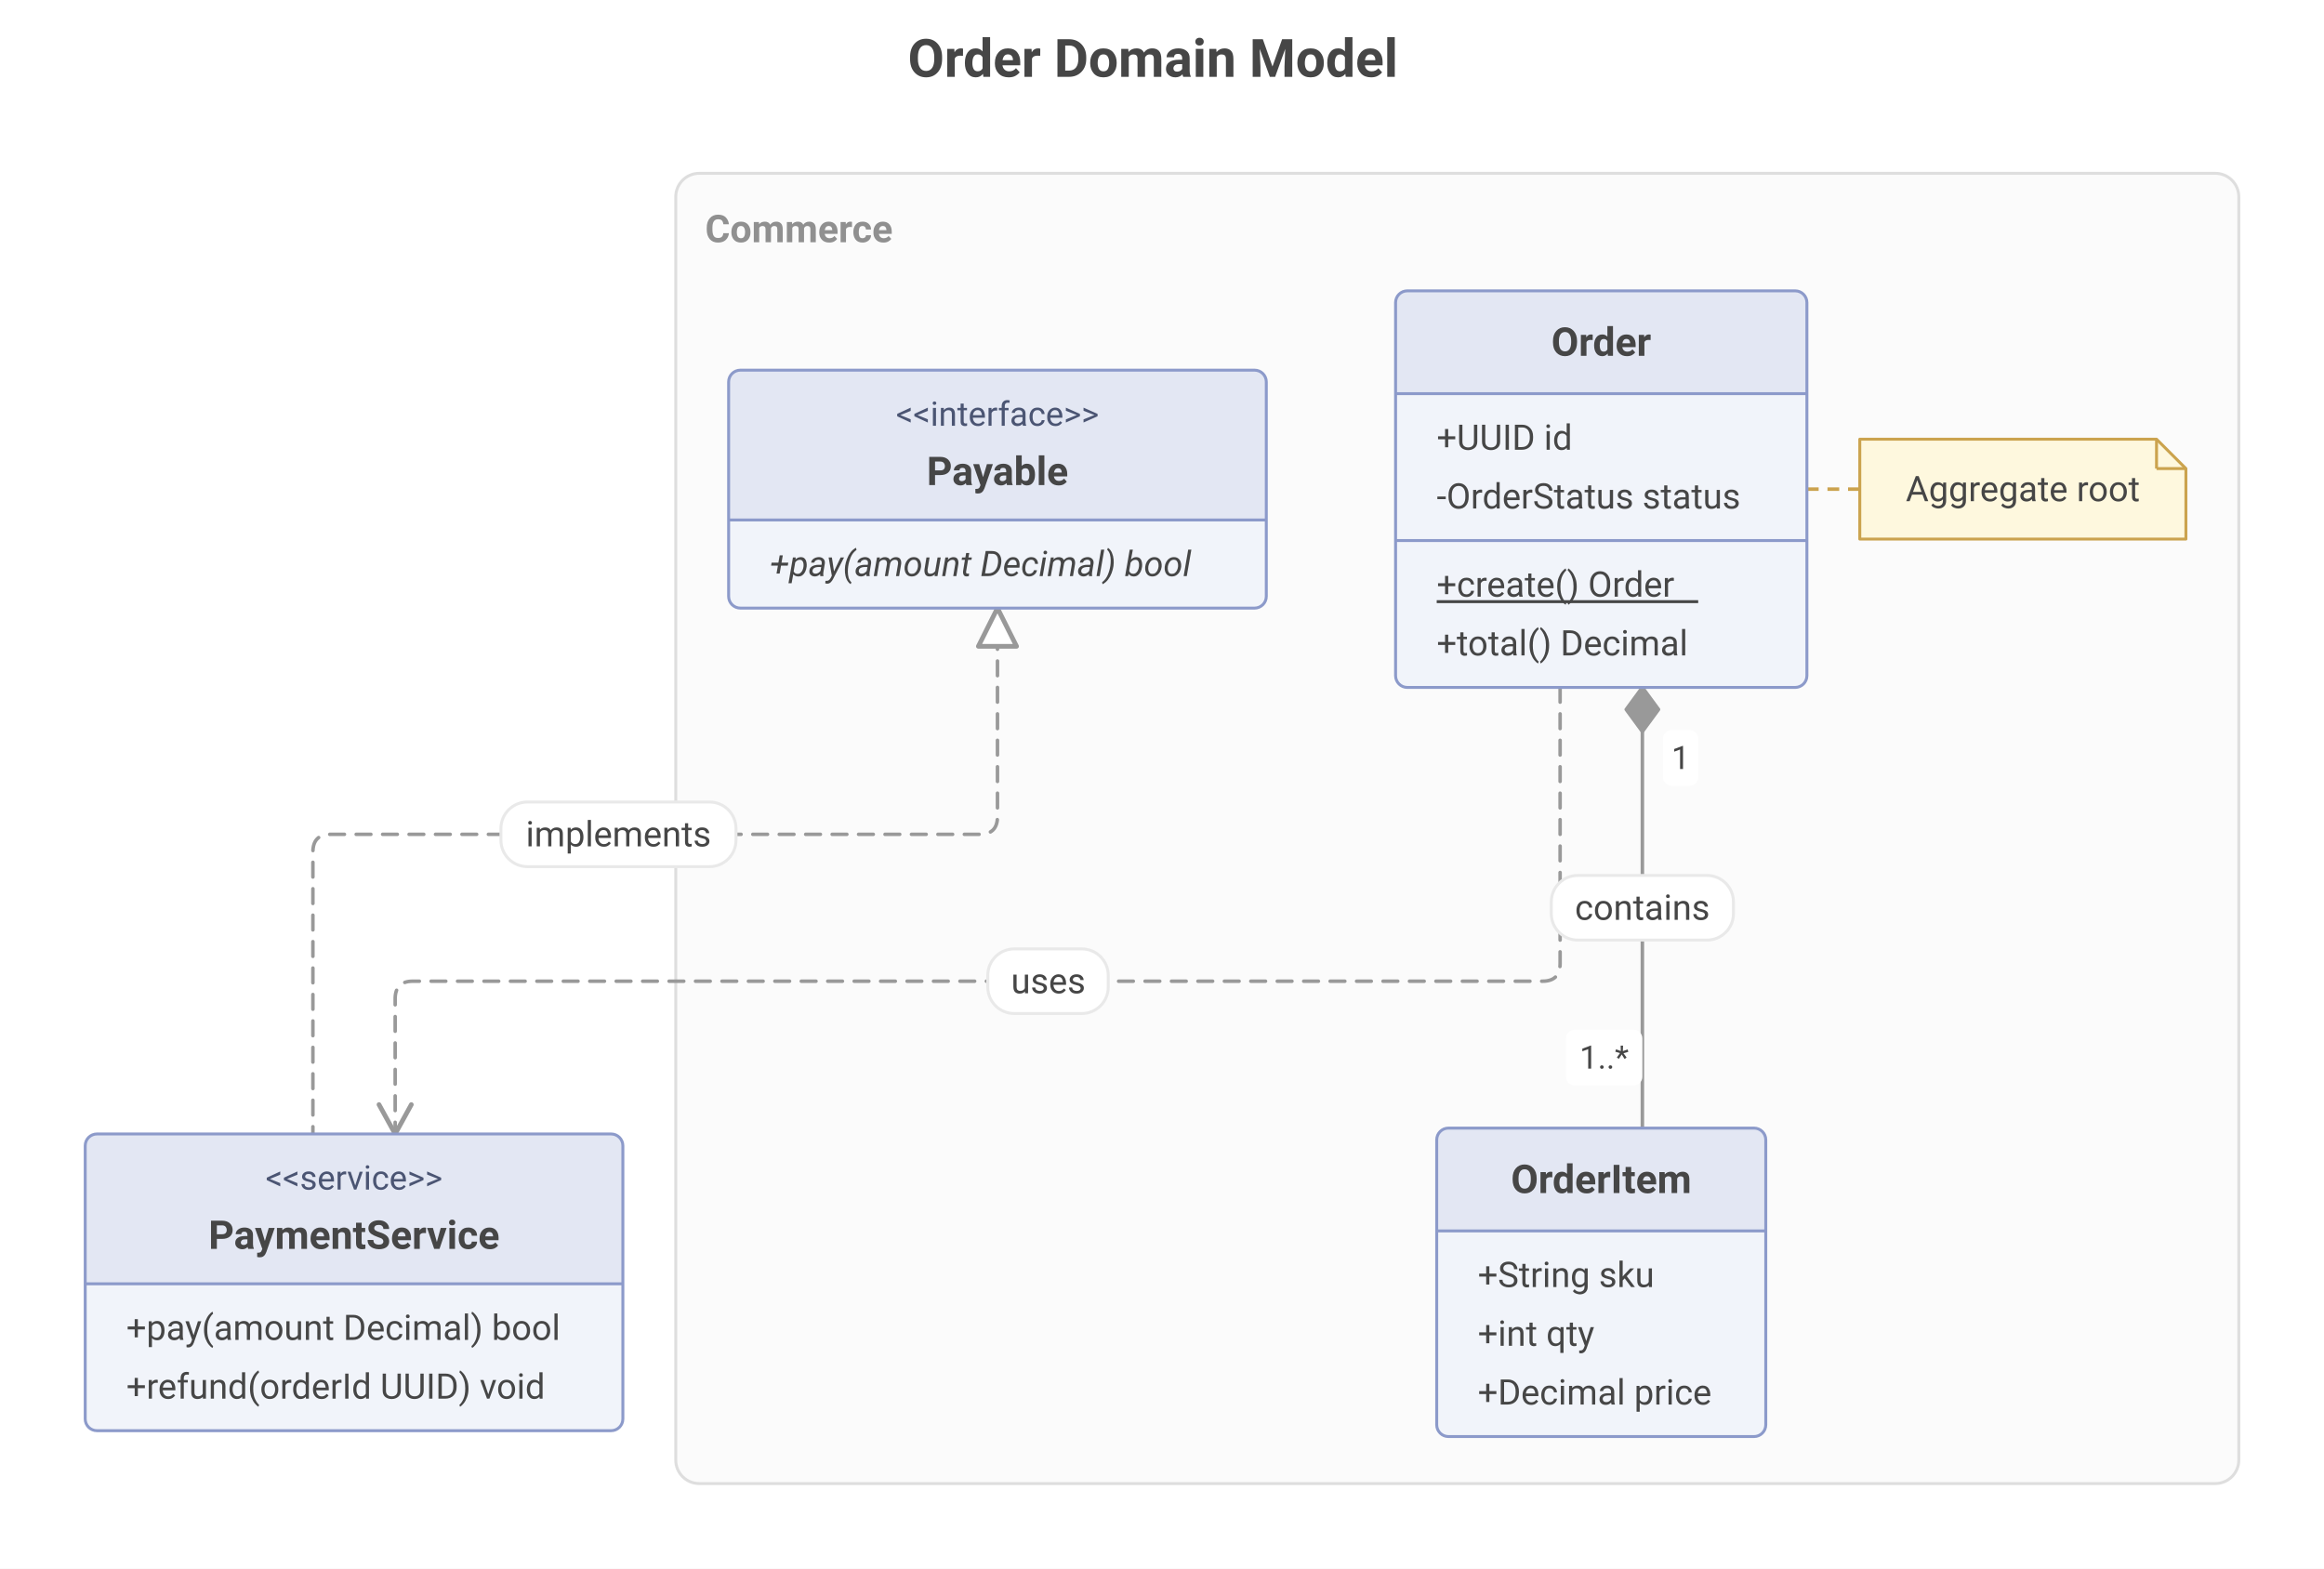
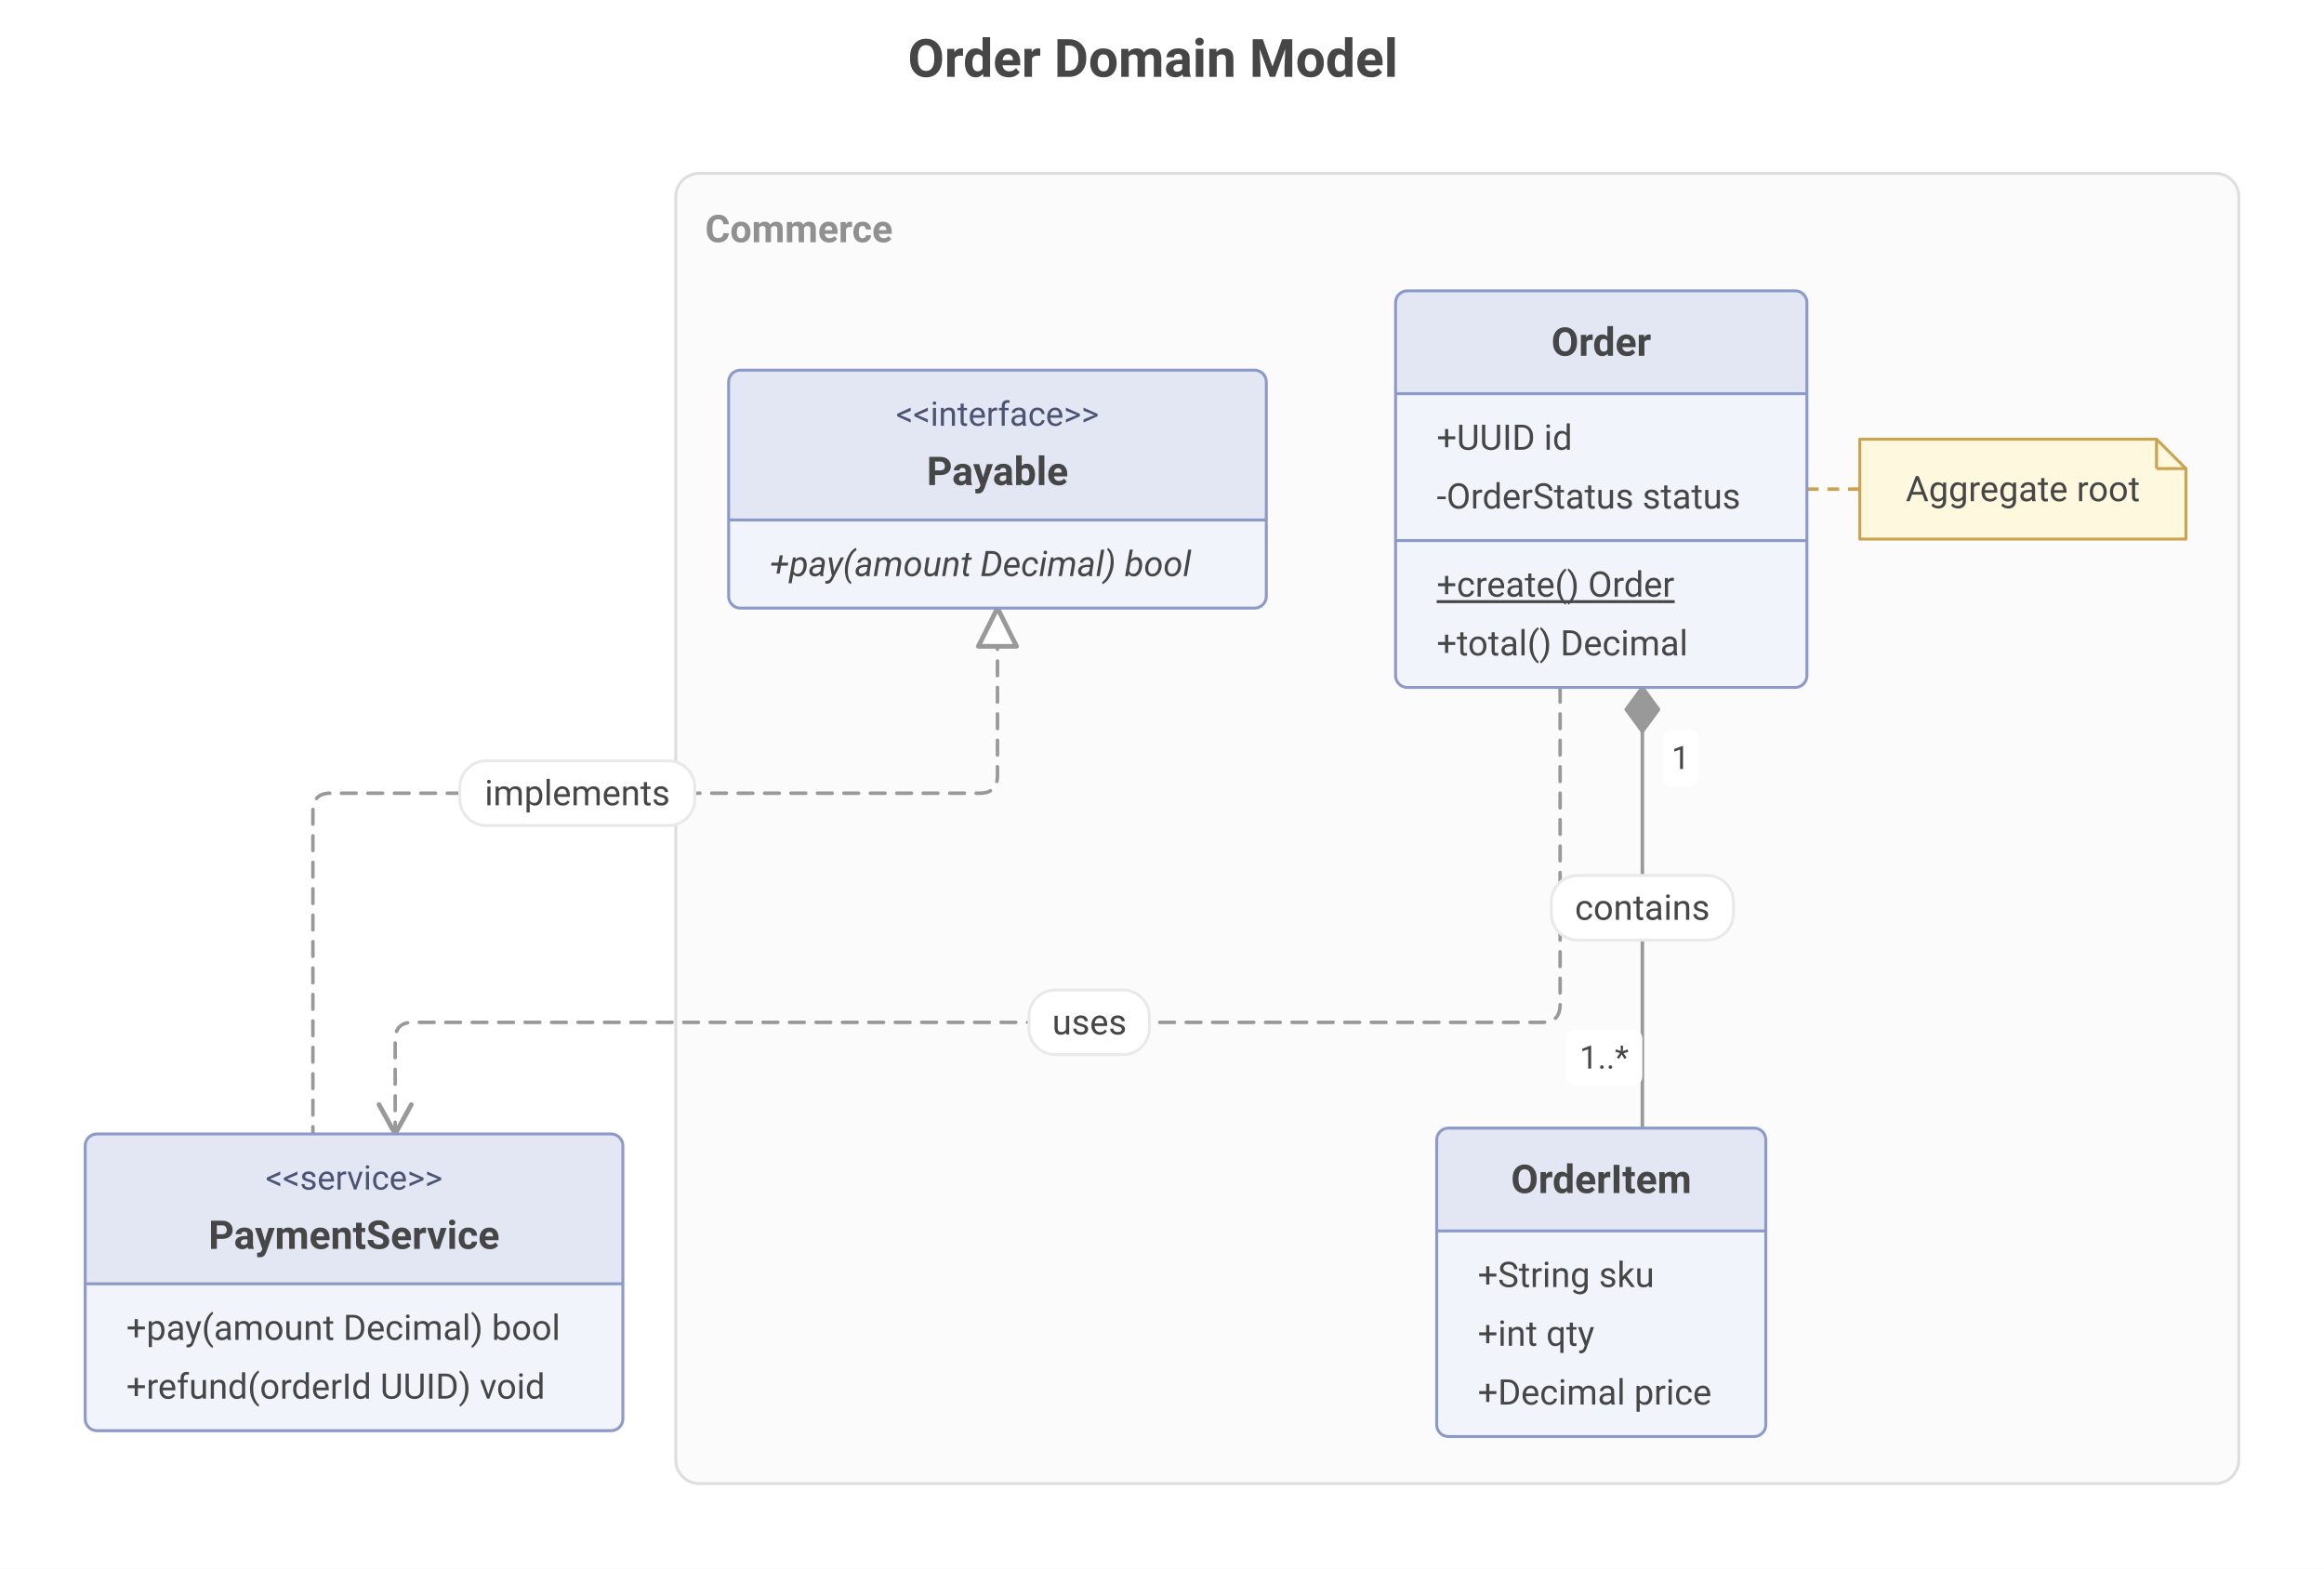
<svg xmlns="http://www.w3.org/2000/svg" width="791" height="534" viewBox="0 0 791 534">
  <rect x="0" y="0" width="791" height="534" fill="#FFFFFF" />
  <text font-size="18" x="309" y="20" font-weight="bold" dominant-baseline="central" font-family="Roboto" fill="#464646">
Order Domain Model
</text>
  <rect x="230" y="59" width="532" height="446" rx="8" ry="8" stroke="#DEDEDE" stroke-width="1" fill="#FBFBFB" />
  <text font-size="13" x="240" y="78" font-weight="bold" dominant-baseline="central" text-anchor="start" font-family="Roboto" fill="#909090">
Commerce
</text>
  <line stroke-width="1.2" x1="633" y1="166.5" x2="615" y2="166.5" stroke="#CBA34E" stroke-dasharray="4,3" />
-   <path d="M334.5 172 L334.5 243 Q334.5 249,328.5 249 L107.5 249 Q101.5 249,101.5 255 L101.5 351" transform="translate(5,35)" fill="none" stroke-width="1.2" stroke="#999999" stroke-dasharray="5,4" stroke-linecap="round" stroke-linejoin="round" />
+   <path d="M334.5 172 L334.5 229 Q334.5 235,328.5 235 L107.5 235 Q101.5 235,101.5 241 L101.5 351" transform="translate(5,35)" fill="none" stroke-width="1.2" stroke="#999999" stroke-dasharray="5,4" stroke-linecap="round" stroke-linejoin="round" />
  <path d="M334.5 172 L341 185 L328 185 Z" transform="translate(5,35)" fill="#FFFFFF" stroke-width="1.6" stroke="#999999" stroke-linejoin="round" />
  <path d="M554 199 L554 349" transform="translate(5,35)" fill="none" stroke-width="1.2" stroke="#999999" stroke-linecap="round" stroke-linejoin="round" />
  <path d="M554 199 L559.5 206.5 L554 214 L548.5 206.5 Z" transform="translate(5,35)" fill="#999999" stroke-width="1.2" stroke="#999999" stroke-linejoin="round" />
-   <path d="M526 199 L526 293 Q526 299,520 299 L135.5 299 Q129.5 299,129.5 305 L129.5 351" transform="translate(5,35)" fill="none" stroke-width="1.2" stroke="#999999" stroke-dasharray="5,4" stroke-linecap="round" stroke-linejoin="round" />
+   <path d="M526 199 L526 307 Q526 313,520 313 L135.5 313 Q129.5 313,129.5 319 L129.5 351" transform="translate(5,35)" fill="none" stroke-width="1.2" stroke="#999999" stroke-dasharray="5,4" stroke-linecap="round" stroke-linejoin="round" />
  <path d="M124 341 L129.5 351 L135 341" transform="translate(5,35)" fill="none" stroke-width="1.6" stroke="#999999" stroke-linecap="round" stroke-linejoin="round" />
  <rect x="566" y="248.5" width="12" height="19" rx="3" ry="3" fill="#FFFFFF" />
  <text font-size="11" x="572" y="258" dominant-baseline="central" text-anchor="middle" font-family="Roboto" fill="#464646">
1
</text>
  <rect x="533" y="350.5" width="26" height="19" rx="3" ry="3" fill="#FFFFFF" />
  <text font-size="11" x="546" y="360" dominant-baseline="central" text-anchor="middle" font-family="Roboto" fill="#464646">
1..*
</text>
-   <rect x="170.5" y="273" width="80" height="22" rx="9" ry="9" stroke="#E9E9E9" stroke-width="1" fill="#FFFFFF" />
-   <text font-size="12" x="210.5" y="284" dominant-baseline="central" text-anchor="middle" font-family="Roboto" fill="#464646">
+   <rect x="156.5" y="259" width="80" height="22" rx="9" ry="9" stroke="#E9E9E9" stroke-width="1" fill="#FFFFFF" />
+   <text font-size="12" x="196.5" y="270" dominant-baseline="central" text-anchor="middle" font-family="Roboto" fill="#464646">
implements
</text>
  <rect x="528" y="298" width="62" height="22" rx="9" ry="9" stroke="#E9E9E9" stroke-width="1" fill="#FFFFFF" />
  <text font-size="12" x="559" y="309" dominant-baseline="central" text-anchor="middle" font-family="Roboto" fill="#464646">
contains
</text>
-   <rect x="336.2" y="323" width="41" height="22" rx="9" ry="9" stroke="#E9E9E9" stroke-width="1" fill="#FFFFFF" />
-   <text font-size="12" x="356.8" y="334" dominant-baseline="central" text-anchor="middle" font-family="Roboto" fill="#464646">
+   <rect x="350.2" y="337" width="41" height="22" rx="9" ry="9" stroke="#E9E9E9" stroke-width="1" fill="#FFFFFF" />
+   <text font-size="12" x="370.8" y="348" dominant-baseline="central" text-anchor="middle" font-family="Roboto" fill="#464646">
uses
</text>
  <rect x="248" y="126" width="183" height="81" rx="4" ry="4" fill="#F1F4FA" />
  <rect x="248" y="126" width="183" height="51" rx="4" ry="4" fill="#E3E7F3" />
  <rect x="248" y="173" width="183" height="4" fill="#E3E7F3" />
  <text font-size="11.5" x="339.5" y="141" dominant-baseline="central" text-anchor="middle" font-family="Roboto" fill="#4B5573">
&lt;&lt;interface&gt;&gt;
</text>
  <text font-size="13.5" x="339.5" y="160.5" font-weight="bold" dominant-baseline="central" text-anchor="middle" font-family="Roboto" fill="#464646">
Payable
</text>
  <line stroke-width="1" x1="248" y1="177" x2="431" y2="177" stroke="#8C9ACA" />
  <text font-size="12" x="262" y="192" font-style="italic" dominant-baseline="central" text-anchor="start" font-family="Roboto" fill="#464646">
+pay(amount Decimal) bool
</text>
  <rect x="248" y="126" width="183" height="81" rx="4" ry="4" stroke="#8C9ACA" stroke-width="1" fill="none" />
  <rect x="475" y="99" width="140" height="135" rx="4" ry="4" fill="#F1F4FA" />
  <rect x="475" y="99" width="140" height="35" rx="4" ry="4" fill="#E3E7F3" />
  <rect x="475" y="130" width="140" height="4" fill="#E3E7F3" />
  <text font-size="13.5" x="545" y="116.5" font-weight="bold" dominant-baseline="central" text-anchor="middle" font-family="Roboto" fill="#464646">
Order
</text>
  <line stroke-width="1" x1="475" y1="134" x2="615" y2="134" stroke="#8C9ACA" />
  <text font-size="12" x="489" y="149" dominant-baseline="central" text-anchor="start" font-family="Roboto" fill="#464646">
+UUID id
</text>
  <text font-size="12" x="489" y="169" dominant-baseline="central" text-anchor="start" font-family="Roboto" fill="#464646">
-OrderStatus status
</text>
  <line stroke-width="1" x1="475" y1="184" x2="615" y2="184" stroke="#8C9ACA" />
  <text font-size="12" x="489" y="199" dominant-baseline="central" text-anchor="start" font-family="Roboto" fill="#464646">
+create() Order
</text>
-   <line stroke-width="1" x1="489" y1="204.8" x2="578" y2="204.8" stroke="#464646" />
+   <line stroke-width="1" x1="489" y1="204.8" x2="570" y2="204.8" stroke="#464646" />
  <text font-size="12" x="489" y="219" dominant-baseline="central" text-anchor="start" font-family="Roboto" fill="#464646">
+total() Decimal
</text>
  <rect x="475" y="99" width="140" height="135" rx="4" ry="4" stroke="#8C9ACA" stroke-width="1" fill="none" />
  <rect x="489" y="384" width="112" height="105" rx="4" ry="4" fill="#F1F4FA" />
  <rect x="489" y="384" width="112" height="35" rx="4" ry="4" fill="#E3E7F3" />
  <rect x="489" y="415" width="112" height="4" fill="#E3E7F3" />
  <text font-size="13.5" x="545" y="401.5" font-weight="bold" dominant-baseline="central" text-anchor="middle" font-family="Roboto" fill="#464646">
OrderItem
</text>
  <line stroke-width="1" x1="489" y1="419" x2="601" y2="419" stroke="#8C9ACA" />
  <text font-size="12" x="503" y="434" dominant-baseline="central" text-anchor="start" font-family="Roboto" fill="#464646">
+String sku
</text>
  <text font-size="12" x="503" y="454" dominant-baseline="central" text-anchor="start" font-family="Roboto" fill="#464646">
+int qty
</text>
  <text font-size="12" x="503" y="474" dominant-baseline="central" text-anchor="start" font-family="Roboto" fill="#464646">
+Decimal price
</text>
  <rect x="489" y="384" width="112" height="105" rx="4" ry="4" stroke="#8C9ACA" stroke-width="1" fill="none" />
  <rect x="29" y="386" width="183" height="101" rx="4" ry="4" fill="#F1F4FA" />
  <rect x="29" y="386" width="183" height="51" rx="4" ry="4" fill="#E3E7F3" />
  <rect x="29" y="433" width="183" height="4" fill="#E3E7F3" />
  <text font-size="11.5" x="120.5" y="401" dominant-baseline="central" text-anchor="middle" font-family="Roboto" fill="#4B5573">
&lt;&lt;service&gt;&gt;
</text>
  <text font-size="13.5" x="120.5" y="420.5" font-weight="bold" dominant-baseline="central" text-anchor="middle" font-family="Roboto" fill="#464646">
PaymentService
</text>
  <line stroke-width="1" x1="29" y1="437" x2="212" y2="437" stroke="#8C9ACA" />
  <text font-size="12" x="43" y="452" dominant-baseline="central" text-anchor="start" font-family="Roboto" fill="#464646">
+pay(amount Decimal) bool
</text>
  <text font-size="12" x="43" y="472" dominant-baseline="central" text-anchor="start" font-family="Roboto" fill="#464646">
+refund(orderId UUID) void
</text>
  <rect x="29" y="386" width="183" height="101" rx="4" ry="4" stroke="#8C9ACA" stroke-width="1" fill="none" />
  <path d="M628 114.5 L729 114.5 L739 124.5 L739 148.5 L628 148.5 Z" transform="translate(5,35)" fill="#FEF8DE" stroke-width="1" stroke="#CBA34E" stroke-linejoin="round" />
  <line stroke-width="1" x1="734" y1="149.5" x2="734" y2="159.5" stroke="#CBA34E" />
  <line stroke-width="1" x1="734" y1="159.5" x2="744" y2="159.5" stroke="#CBA34E" />
  <text font-size="12" x="688.5" y="166.5" dominant-baseline="central" text-anchor="middle" font-family="Roboto" fill="#464646">
Aggregate root
</text>
</svg>
